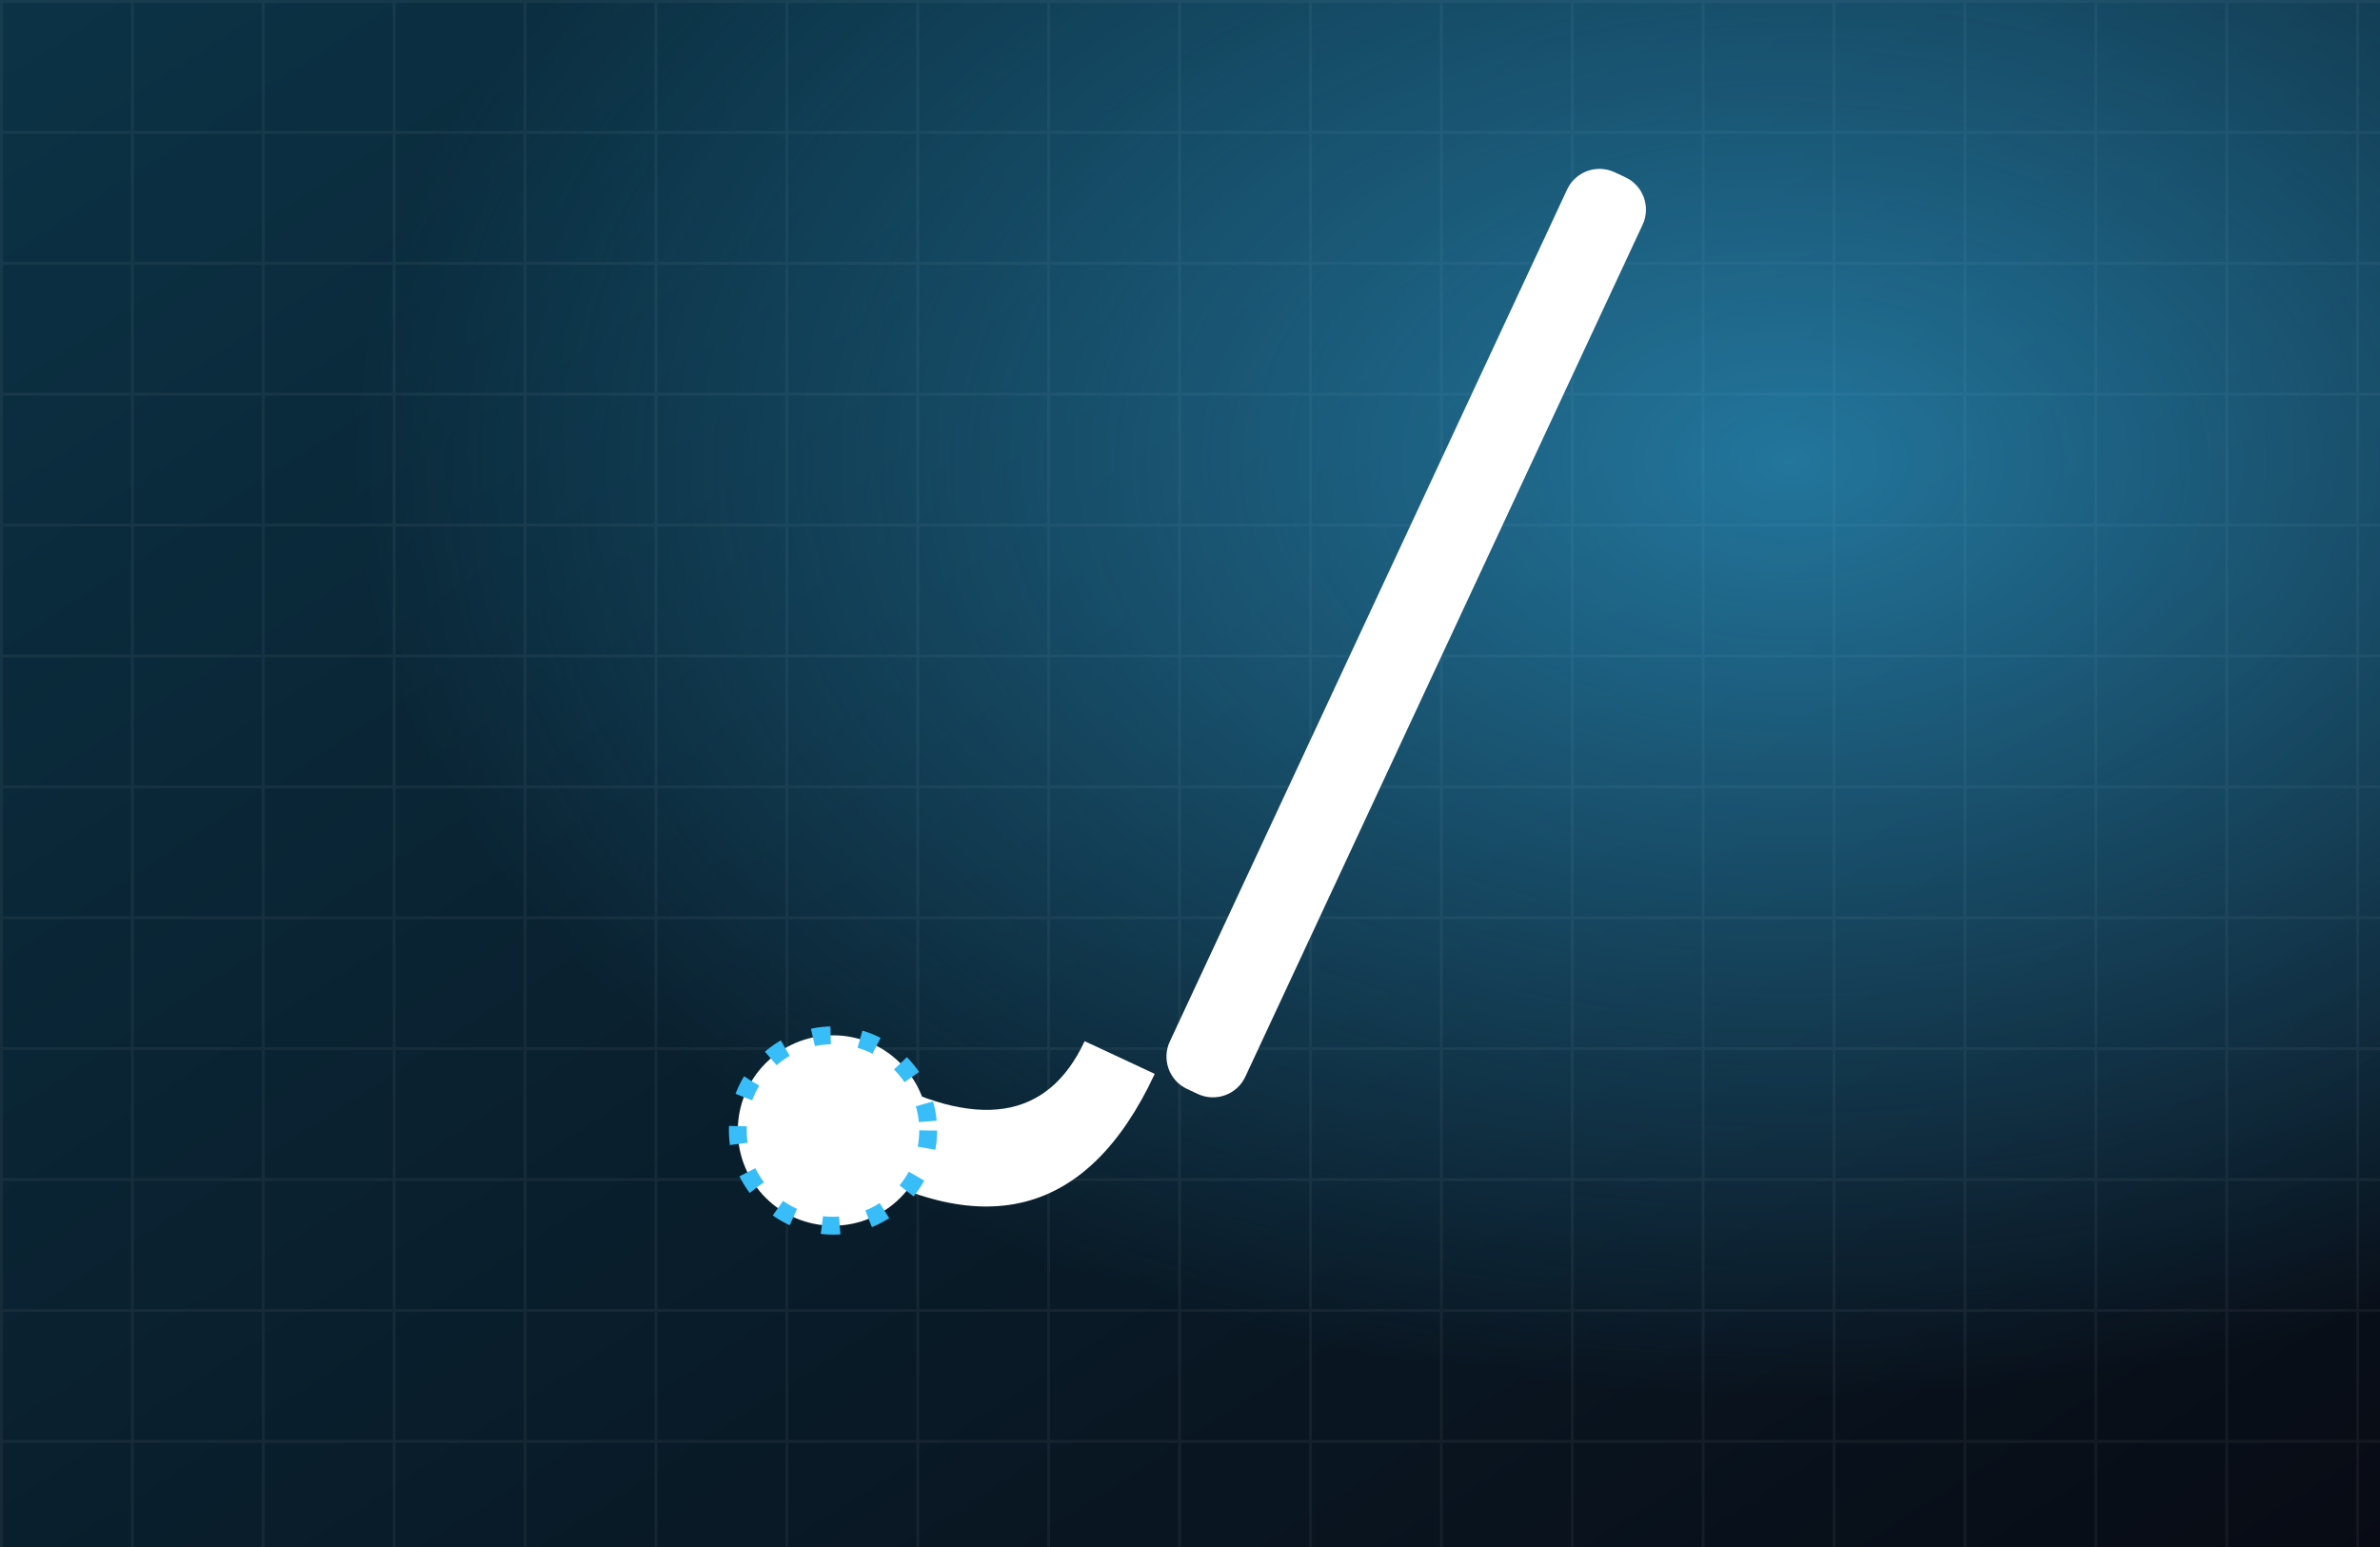
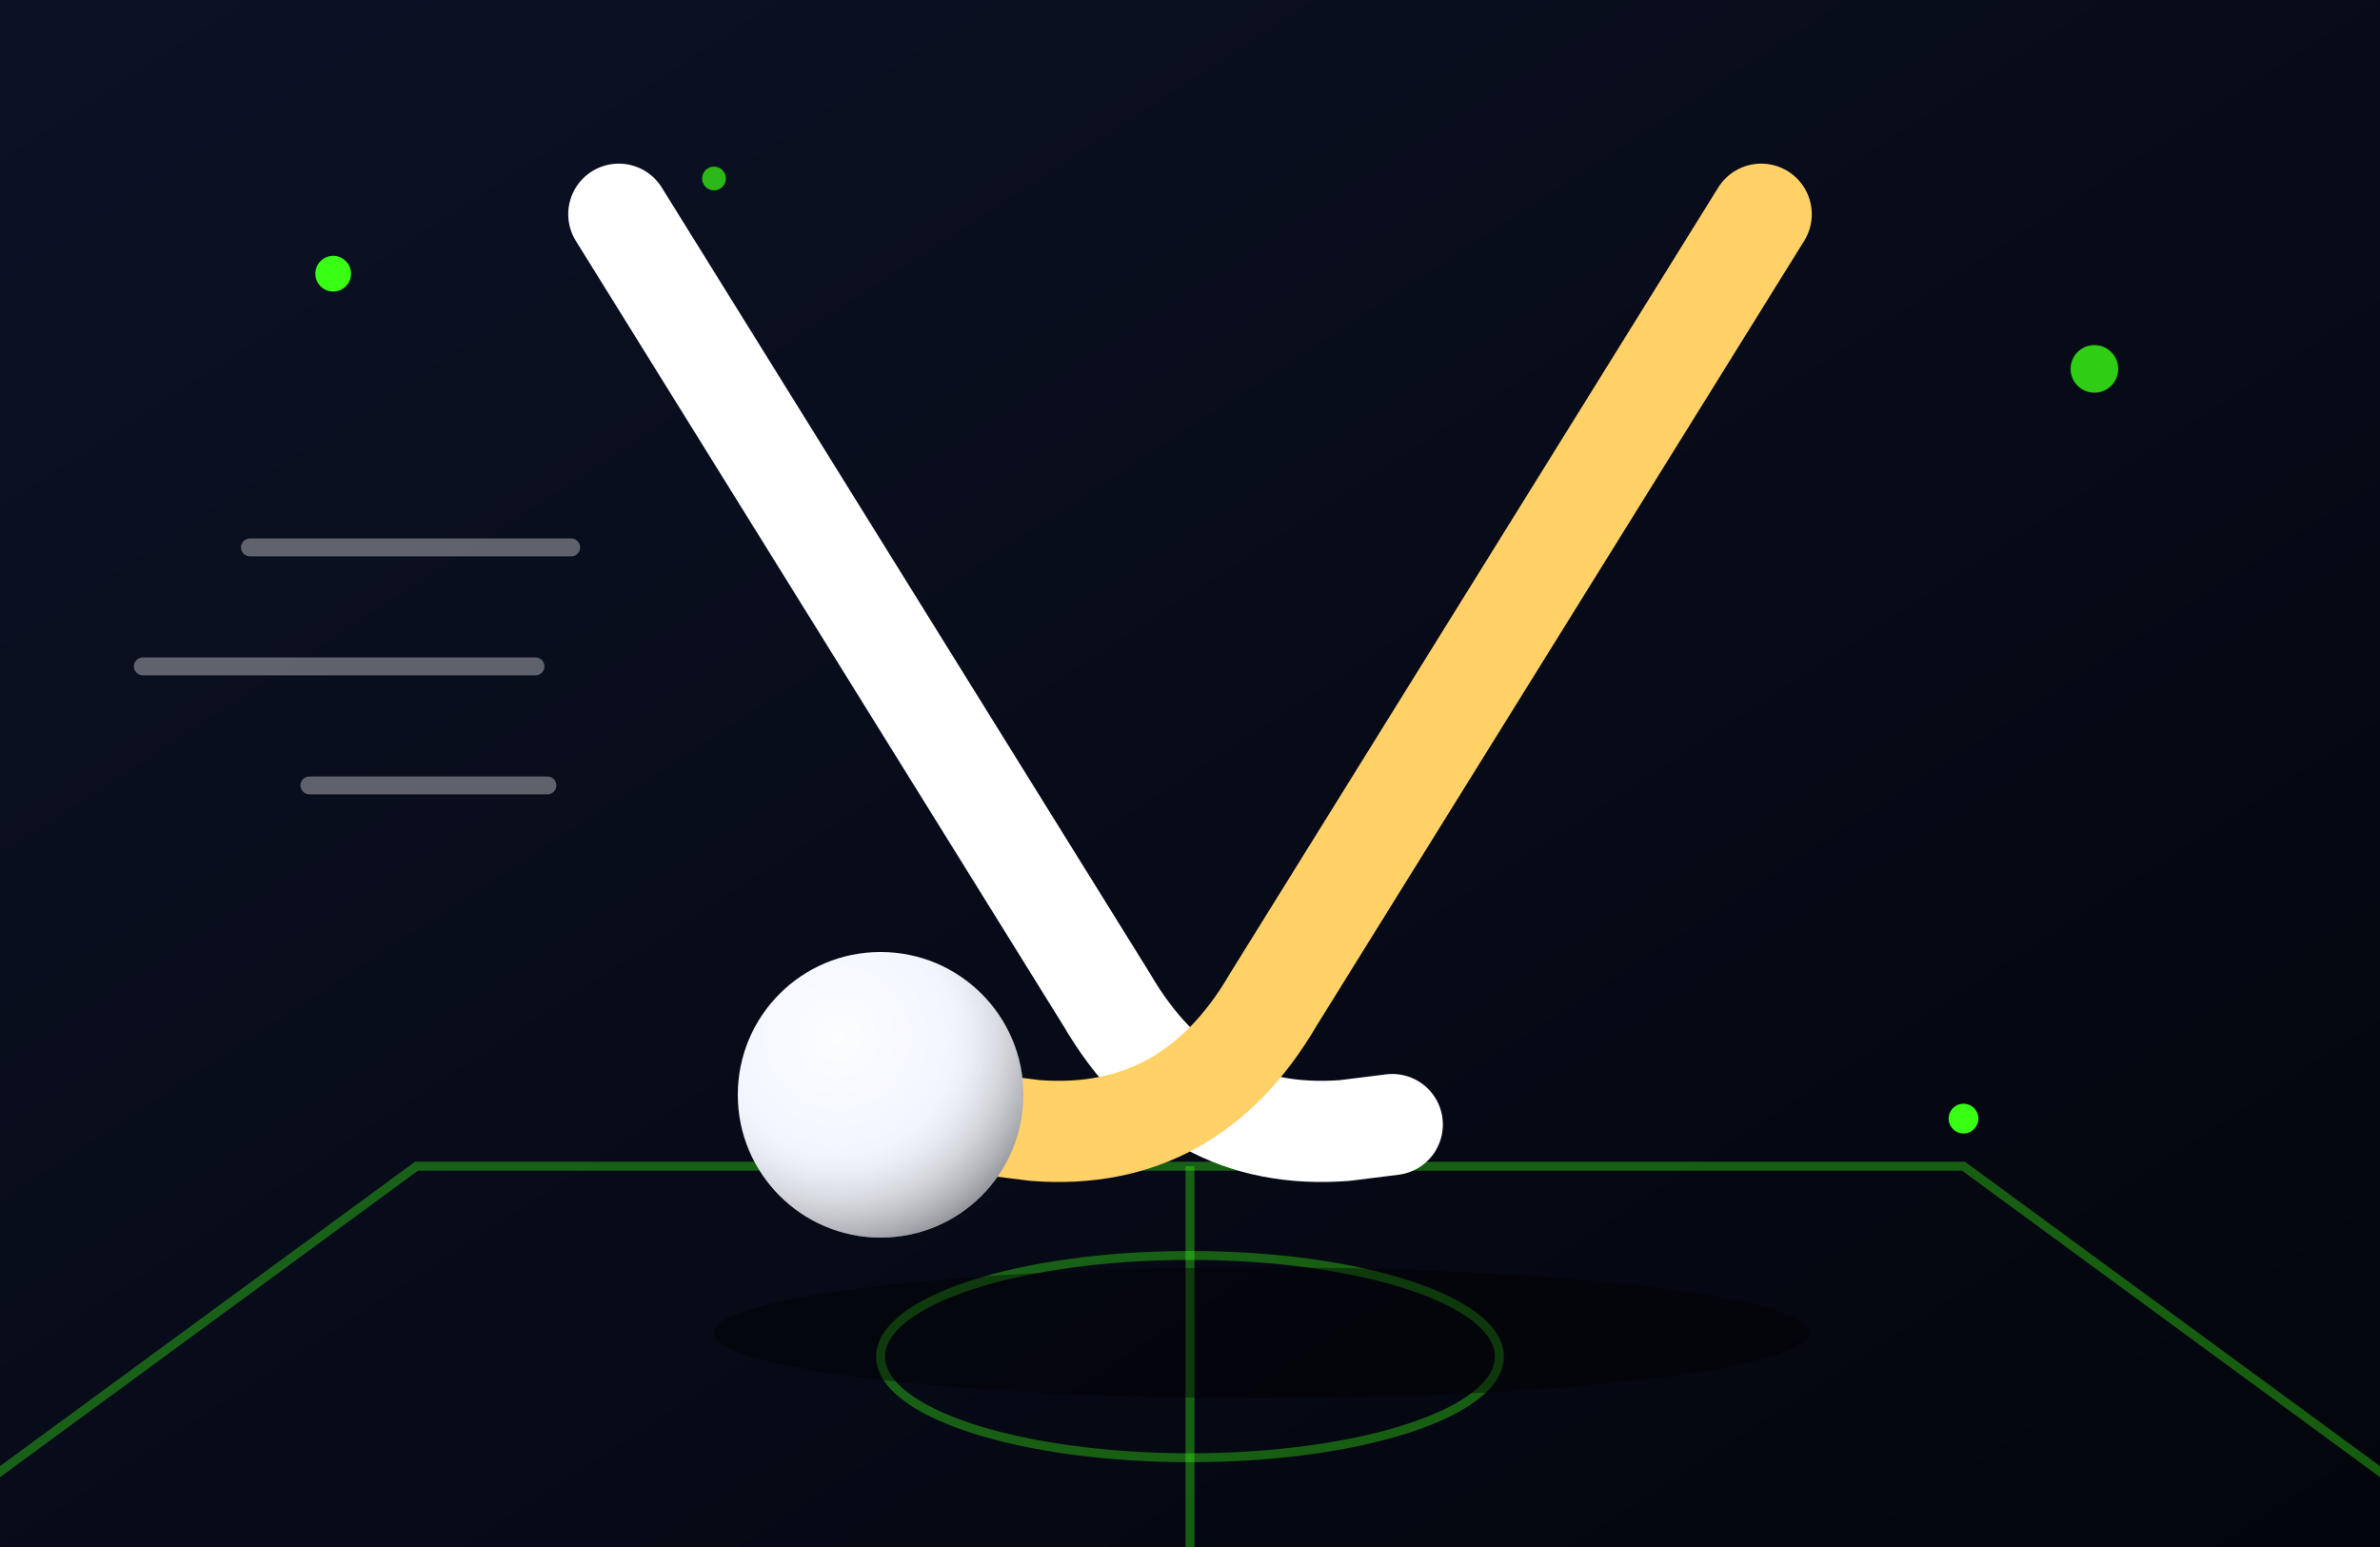
<svg xmlns="http://www.w3.org/2000/svg" viewBox="0 0 400 260">
  <defs>
-     <linearGradient id="g" x1="0" y1="0" x2="1" y2="1">
-       <stop offset="0" stop-color="#0b3346" />
-       <stop offset="1" stop-color="#080B14" />
+     <linearGradient id="bg" x1="0" y1="0" x2="1" y2="1">
+       <stop offset="0" stop-color="#0C1226" />
+       <stop offset="1" stop-color="#03050C" />
    </linearGradient>
-     <radialGradient id="r" cx=".75" cy=".3" r=".6">
-       <stop offset="0" stop-color="#38BDF8" stop-opacity=".55" />
-       <stop offset="1" stop-color="#38BDF8" stop-opacity="0" />
+     <radialGradient id="glow" cx=".72" cy=".42" r=".6">
+       <stop offset="0" stop-color="#39FF14" stop-opacity=".28" />
+       <stop offset="1" stop-color="#39FF14" stop-opacity="0" />
    </radialGradient>
-     <pattern id="p" width="22" height="22" patternUnits="userSpaceOnUse">
-       <path d="M22 0H0V22" fill="none" stroke="#fff" stroke-opacity=".05" />
-     </pattern>
+     <radialGradient id="glow2" cx=".1" cy=".95" r=".7">
+       <stop offset="0" stop-color="#FFFFFF" stop-opacity=".12" />
+       <stop offset="1" stop-color="#FFFFFF" stop-opacity="0" />
+     </radialGradient>
+     <radialGradient id="shine" cx=".35" cy=".3" r=".75">
+       <stop offset="0" stop-color="#fff" stop-opacity=".75" />
+       <stop offset=".45" stop-color="#fff" stop-opacity="0" />
+       <stop offset="1" stop-color="#000" stop-opacity=".4" />
+     </radialGradient>
  </defs>
-   <rect width="400" height="260" fill="url(#g)" />
-   <rect width="400" height="260" fill="url(#p)" />
-   <rect width="400" height="260" fill="url(#r)" />
-   <g transform="translate(230 120) rotate(25)">
-     <rect x="-7" y="-100" width="14" height="170" rx="6" fill="#ffffff" />
-     <path d="M-7 70 Q-7 110 -50 105 L-50 90 Q-20 92 -20 70 Z" fill="#ffffff" />
+   <rect width="400" height="260" fill="url(#bg)" />
+   <g fill="none" stroke="#39FF14" stroke-opacity=".35" stroke-width="1.5">
+     <path d="M70 196H330L420 262H-20Z" />
+     <path d="M200 196V262" />
+     <ellipse cx="200" cy="228" rx="52" ry="17" />
  </g>
-   <circle cx="140" cy="190" r="16" fill="#ffffff" />
-   <circle cx="140" cy="190" r="16" fill="none" stroke="#38BDF8" stroke-width="3" stroke-dasharray="3 5" />
+   <g fill="none" stroke="#fff" stroke-width="3" stroke-linecap="round" opacity=".35">
+     <path d="M42 92h54M24 112h66M52 132h40" />
+   </g>
+   <g fill="#39FF14">
+     <circle cx="56" cy="46" r="3" />
+     <circle cx="352" cy="62" r="4" opacity=".8" />
+     <circle cx="330" cy="188" r="2.5" />
+     <circle cx="120" cy="30" r="2" opacity=".7" />
+   </g>
+   <ellipse cx="212" cy="224" rx="92" ry="11" fill="#000" opacity=".4" />
+   <g transform="translate(400 0) scale(-1 1)">
+     <path d="M296 36L214 168q-14 24-40 22l-8-1" fill="none" stroke="#FFFFFF" stroke-width="17" stroke-linecap="round" stroke-linejoin="round" />
+   </g>
+   <path d="M296 36L214 168q-14 24-40 22l-8-1" fill="none" stroke="#FFD166" stroke-width="17" stroke-linecap="round" stroke-linejoin="round" />
+   <circle cx="148" cy="184" r="24" fill="#F4F7FF" />
+   <circle cx="148" cy="184" r="24" fill="url(#shine)" />
</svg>
